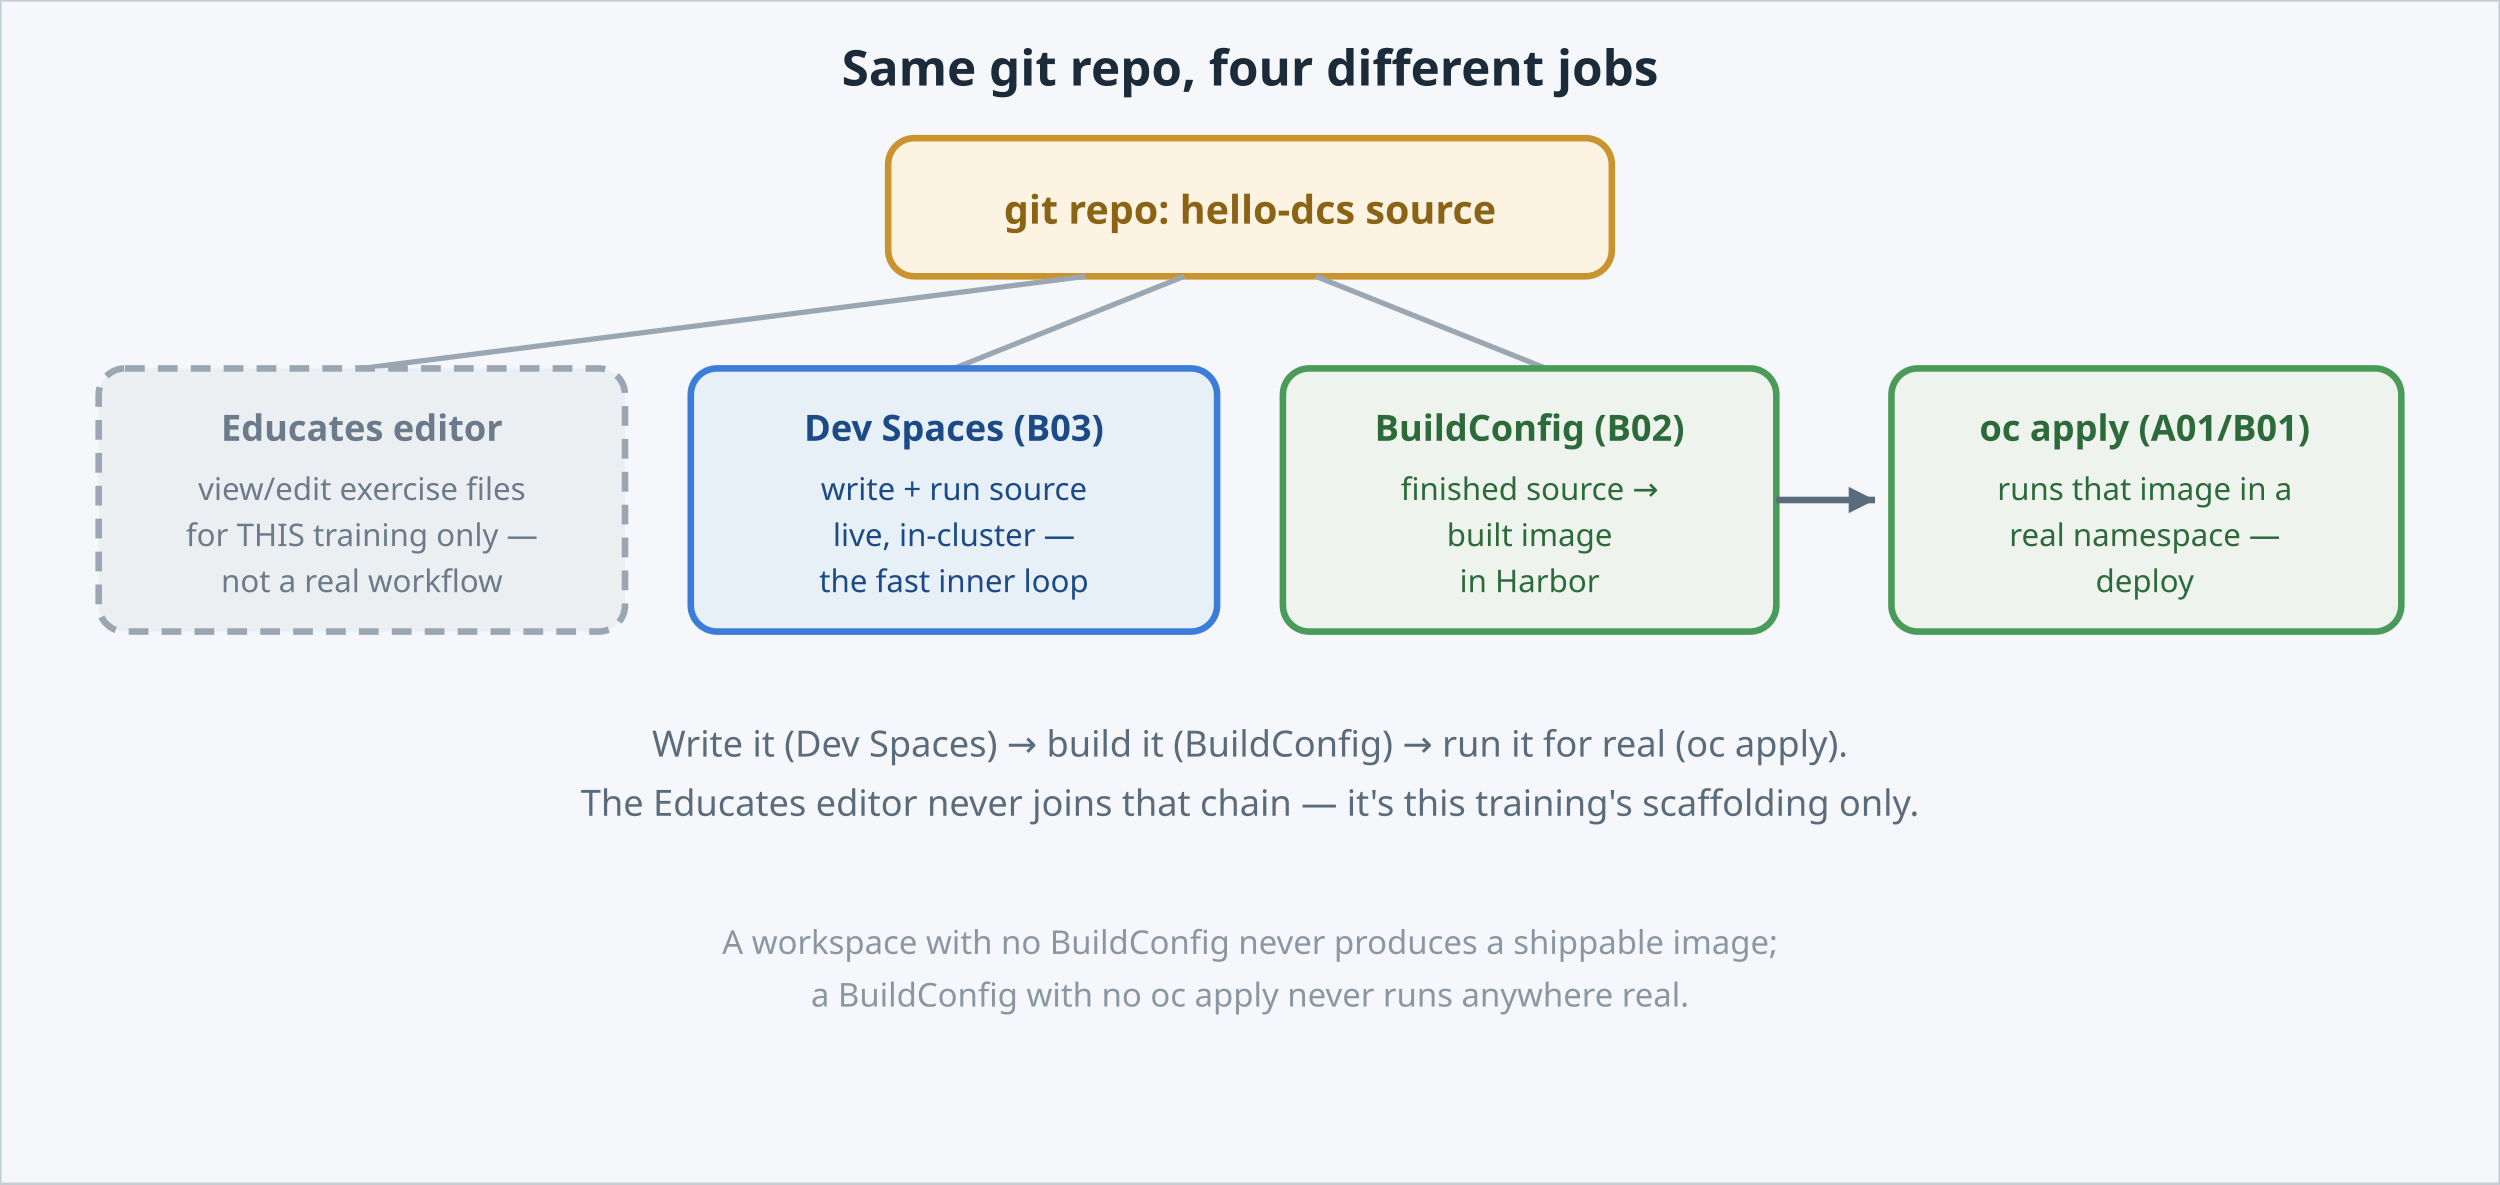
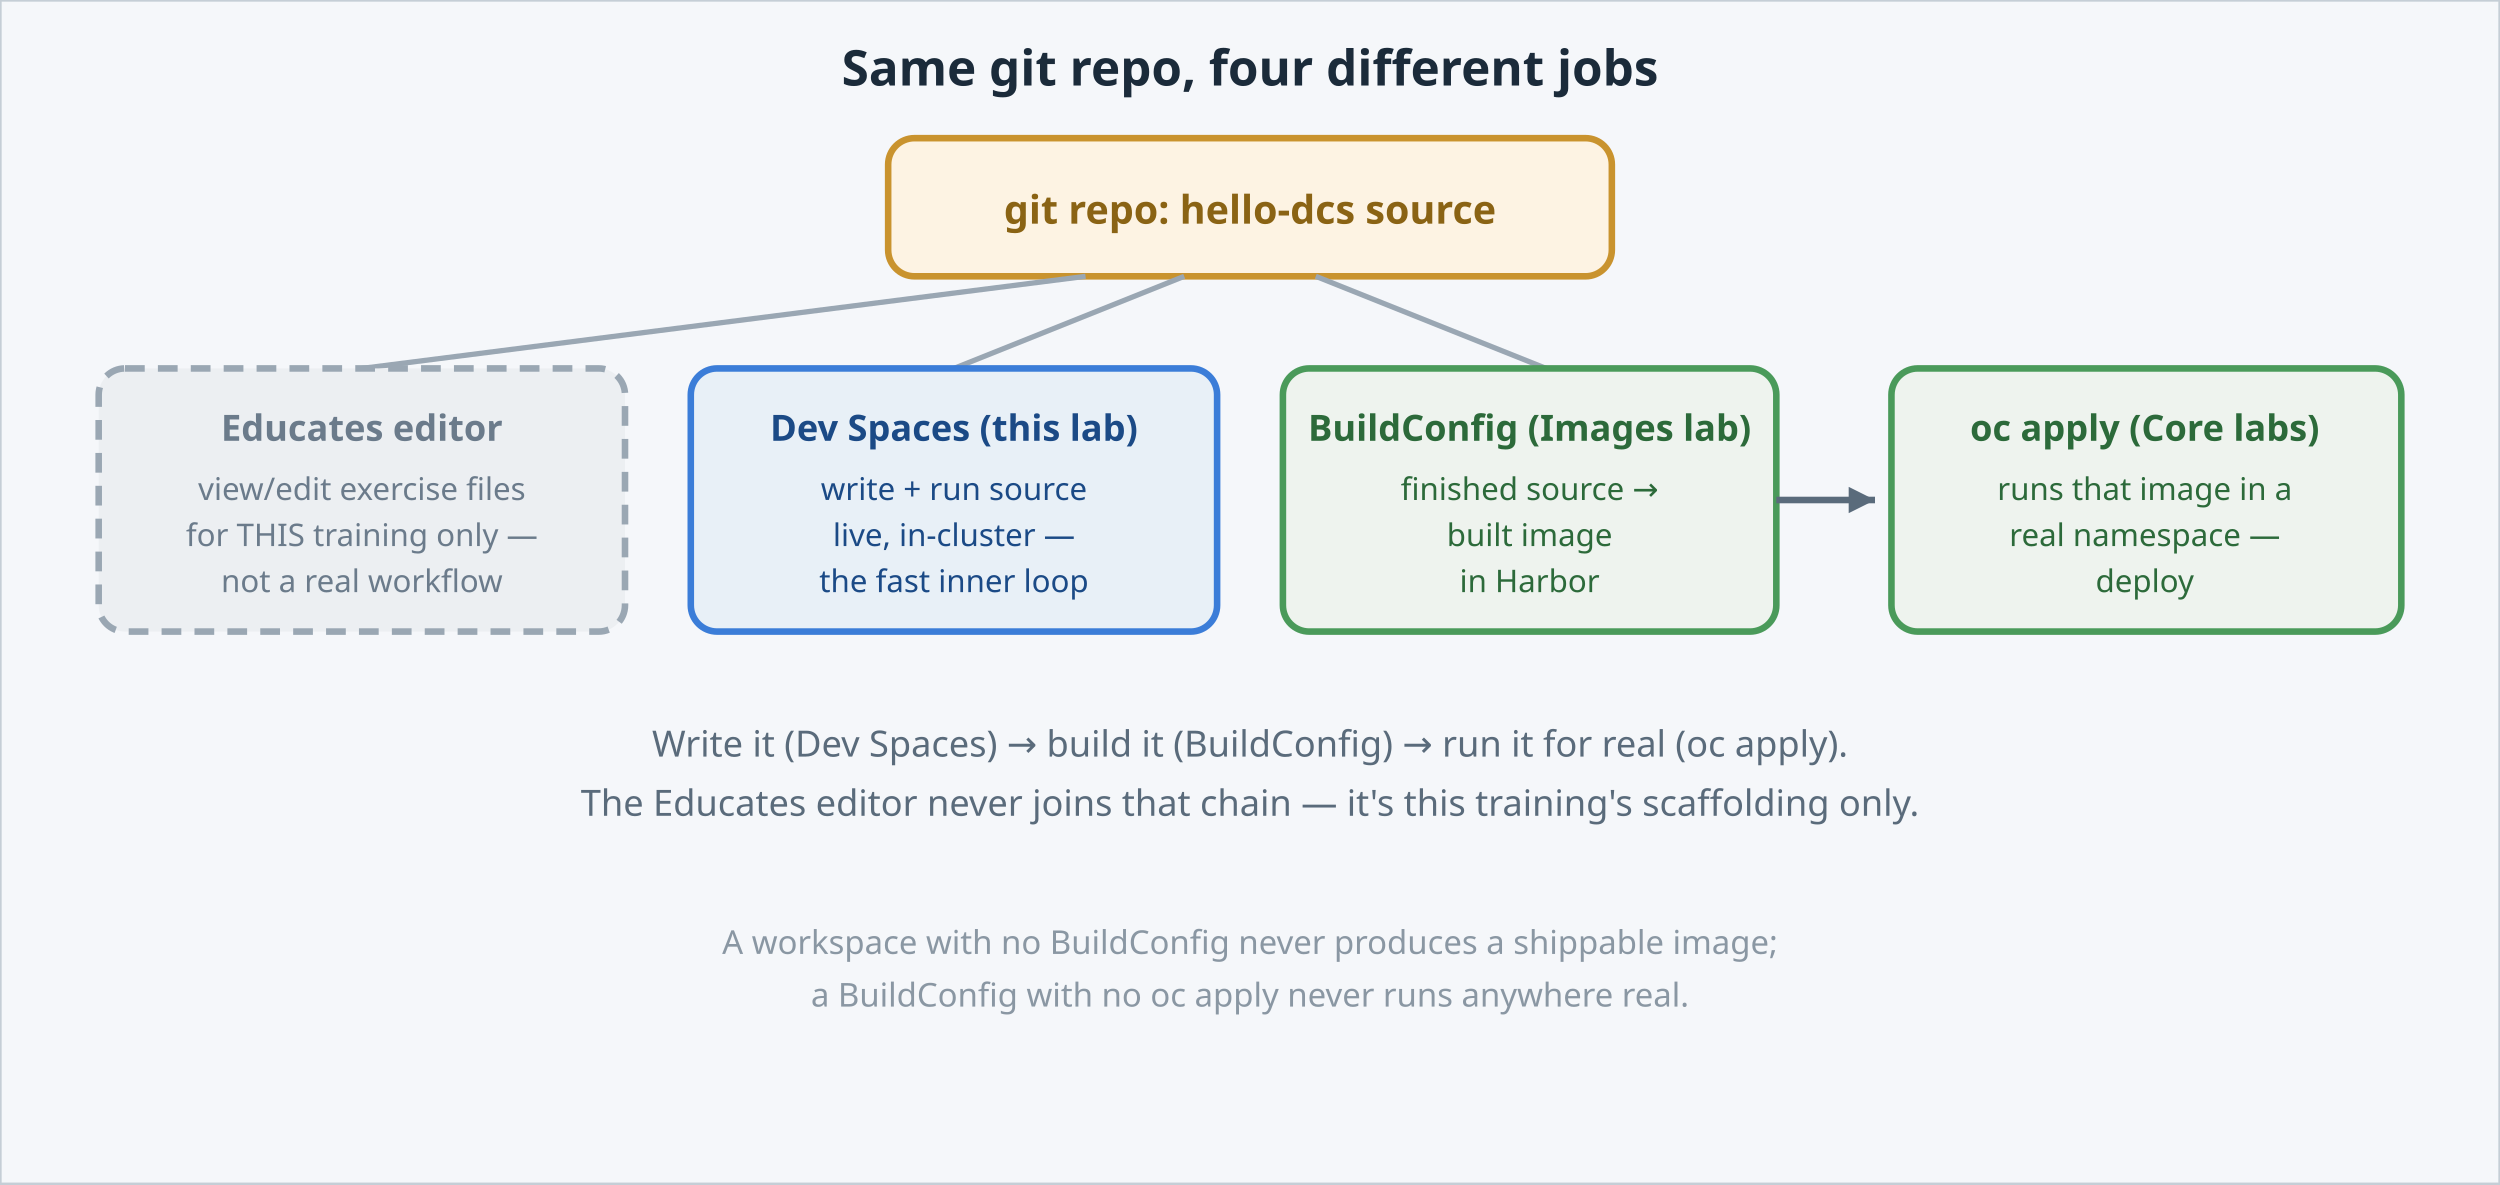
<svg xmlns="http://www.w3.org/2000/svg" viewBox="0 0 760 360" font-family="sans-serif">
  <rect x="0" y="0" width="760" height="360" fill="#f5f7fa" stroke="#c5ced6" />
  <text x="380" y="26" text-anchor="middle" font-size="15" font-weight="bold" fill="#1b2b3a">Same git repo, four different jobs</text>
  <rect x="270" y="42" width="220" height="42" rx="8" fill="#fdf3e3" stroke="#c9932e" stroke-width="2" />
  <text x="380" y="68" text-anchor="middle" font-size="12" font-weight="bold" fill="#8a6314">git repo: hello-dcs source</text>
  <line x1="330" y1="84" x2="110" y2="112" stroke="#9aa7b3" stroke-width="1.6" />
  <line x1="360" y1="84" x2="290" y2="112" stroke="#9aa7b3" stroke-width="1.6" />
  <line x1="400" y1="84" x2="470" y2="112" stroke="#9aa7b3" stroke-width="1.6" />
  <rect x="30" y="112" width="160" height="80" rx="8" fill="#eceff2" stroke="#9aa7b3" stroke-width="2" stroke-dasharray="6,4" />
  <text x="110" y="134" text-anchor="middle" font-size="11" font-weight="bold" fill="#6b7b8b">Educates editor</text>
  <text x="110" y="152" text-anchor="middle" font-size="9.5" fill="#6b7b8b">view/edit exercise files</text>
  <text x="110" y="166" text-anchor="middle" font-size="9.5" fill="#6b7b8b">for THIS training only —</text>
  <text x="110" y="180" text-anchor="middle" font-size="9.5" fill="#6b7b8b">not a real workflow</text>
  <rect x="210" y="112" width="160" height="80" rx="8" fill="#e8f0f7" stroke="#3b7dd8" stroke-width="2" />
-   <text x="290" y="134" text-anchor="middle" font-size="11" font-weight="bold" fill="#1b4a86">Dev Spaces (B03)</text>
+   <text x="290" y="134" text-anchor="middle" font-size="11" font-weight="bold" fill="#1b4a86">Dev Spaces (this lab)</text>
  <text x="290" y="152" text-anchor="middle" font-size="9.5" fill="#1b4a86">write + run source</text>
  <text x="290" y="166" text-anchor="middle" font-size="9.5" fill="#1b4a86">live, in-cluster —</text>
  <text x="290" y="180" text-anchor="middle" font-size="9.5" fill="#1b4a86">the fast inner loop</text>
  <rect x="390" y="112" width="150" height="80" rx="8" fill="#eef3ee" stroke="#4a9a5a" stroke-width="2" />
-   <text x="465" y="134" text-anchor="middle" font-size="11" font-weight="bold" fill="#2c6a3a">BuildConfig (B02)</text>
+   <text x="465" y="134" text-anchor="middle" font-size="11" font-weight="bold" fill="#2c6a3a">BuildConfig (Images lab)</text>
  <text x="465" y="152" text-anchor="middle" font-size="9.5" fill="#2c6a3a">finished source →</text>
  <text x="465" y="166" text-anchor="middle" font-size="9.5" fill="#2c6a3a">built image</text>
  <text x="465" y="180" text-anchor="middle" font-size="9.5" fill="#2c6a3a">in Harbor</text>
  <line x1="540" y1="152" x2="570" y2="152" stroke="#5a6b7b" stroke-width="2" />
  <polygon points="570,152 562,148 562,156" fill="#5a6b7b" />
  <rect x="575" y="112" width="155" height="80" rx="8" fill="#eef3ee" stroke="#4a9a5a" stroke-width="2" />
-   <text x="652" y="134" text-anchor="middle" font-size="11" font-weight="bold" fill="#2c6a3a">oc apply (A01/B01)</text>
+   <text x="652" y="134" text-anchor="middle" font-size="11" font-weight="bold" fill="#2c6a3a">oc apply (Core labs)</text>
  <text x="652" y="152" text-anchor="middle" font-size="9.5" fill="#2c6a3a">runs that image in a</text>
  <text x="652" y="166" text-anchor="middle" font-size="9.5" fill="#2c6a3a">real namespace —</text>
  <text x="652" y="180" text-anchor="middle" font-size="9.5" fill="#2c6a3a">deploy</text>
  <text x="380" y="230" text-anchor="middle" font-size="11" fill="#5a6b7b">Write it (Dev Spaces) → build it (BuildConfig) → run it for real (oc apply).</text>
  <text x="380" y="248" text-anchor="middle" font-size="11" fill="#5a6b7b">The Educates editor never joins that chain — it's this training's scaffolding only.</text>
  <text x="380" y="290" text-anchor="middle" font-size="10" fill="#8a97a3">A workspace with no BuildConfig never produces a shippable image;</text>
  <text x="380" y="306" text-anchor="middle" font-size="10" fill="#8a97a3">a BuildConfig with no oc apply never runs anywhere real.</text>
</svg>
